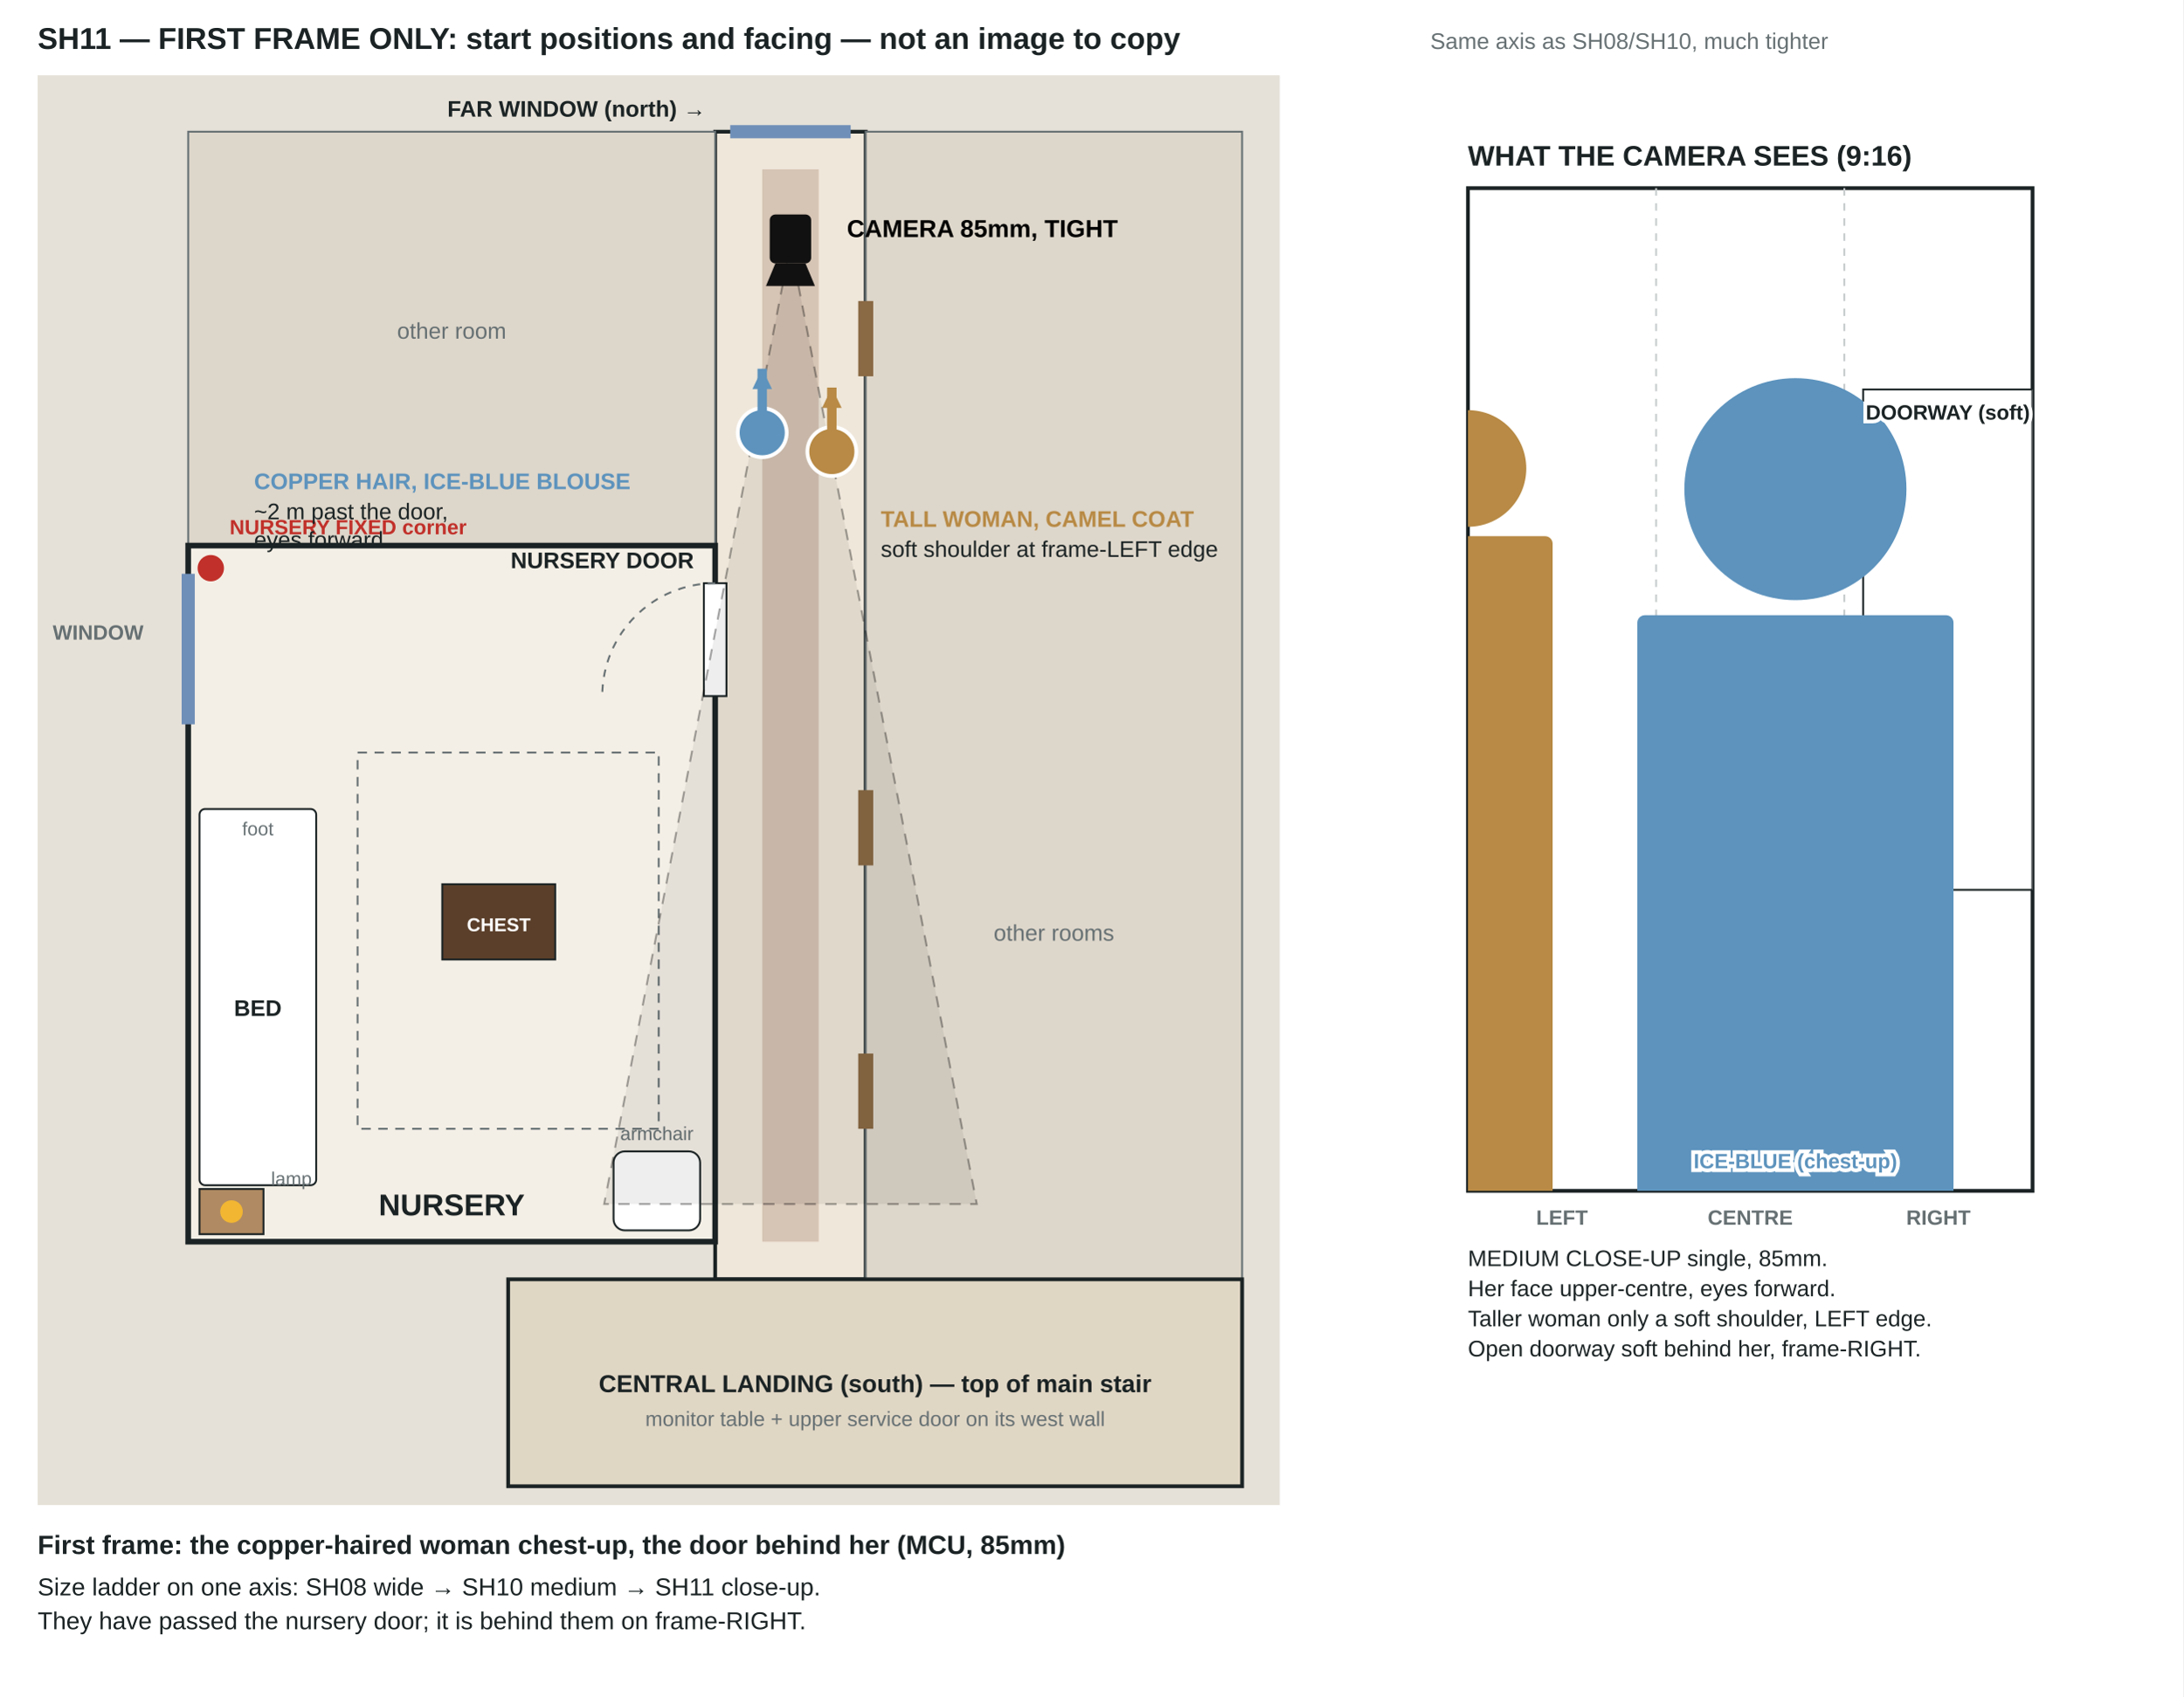
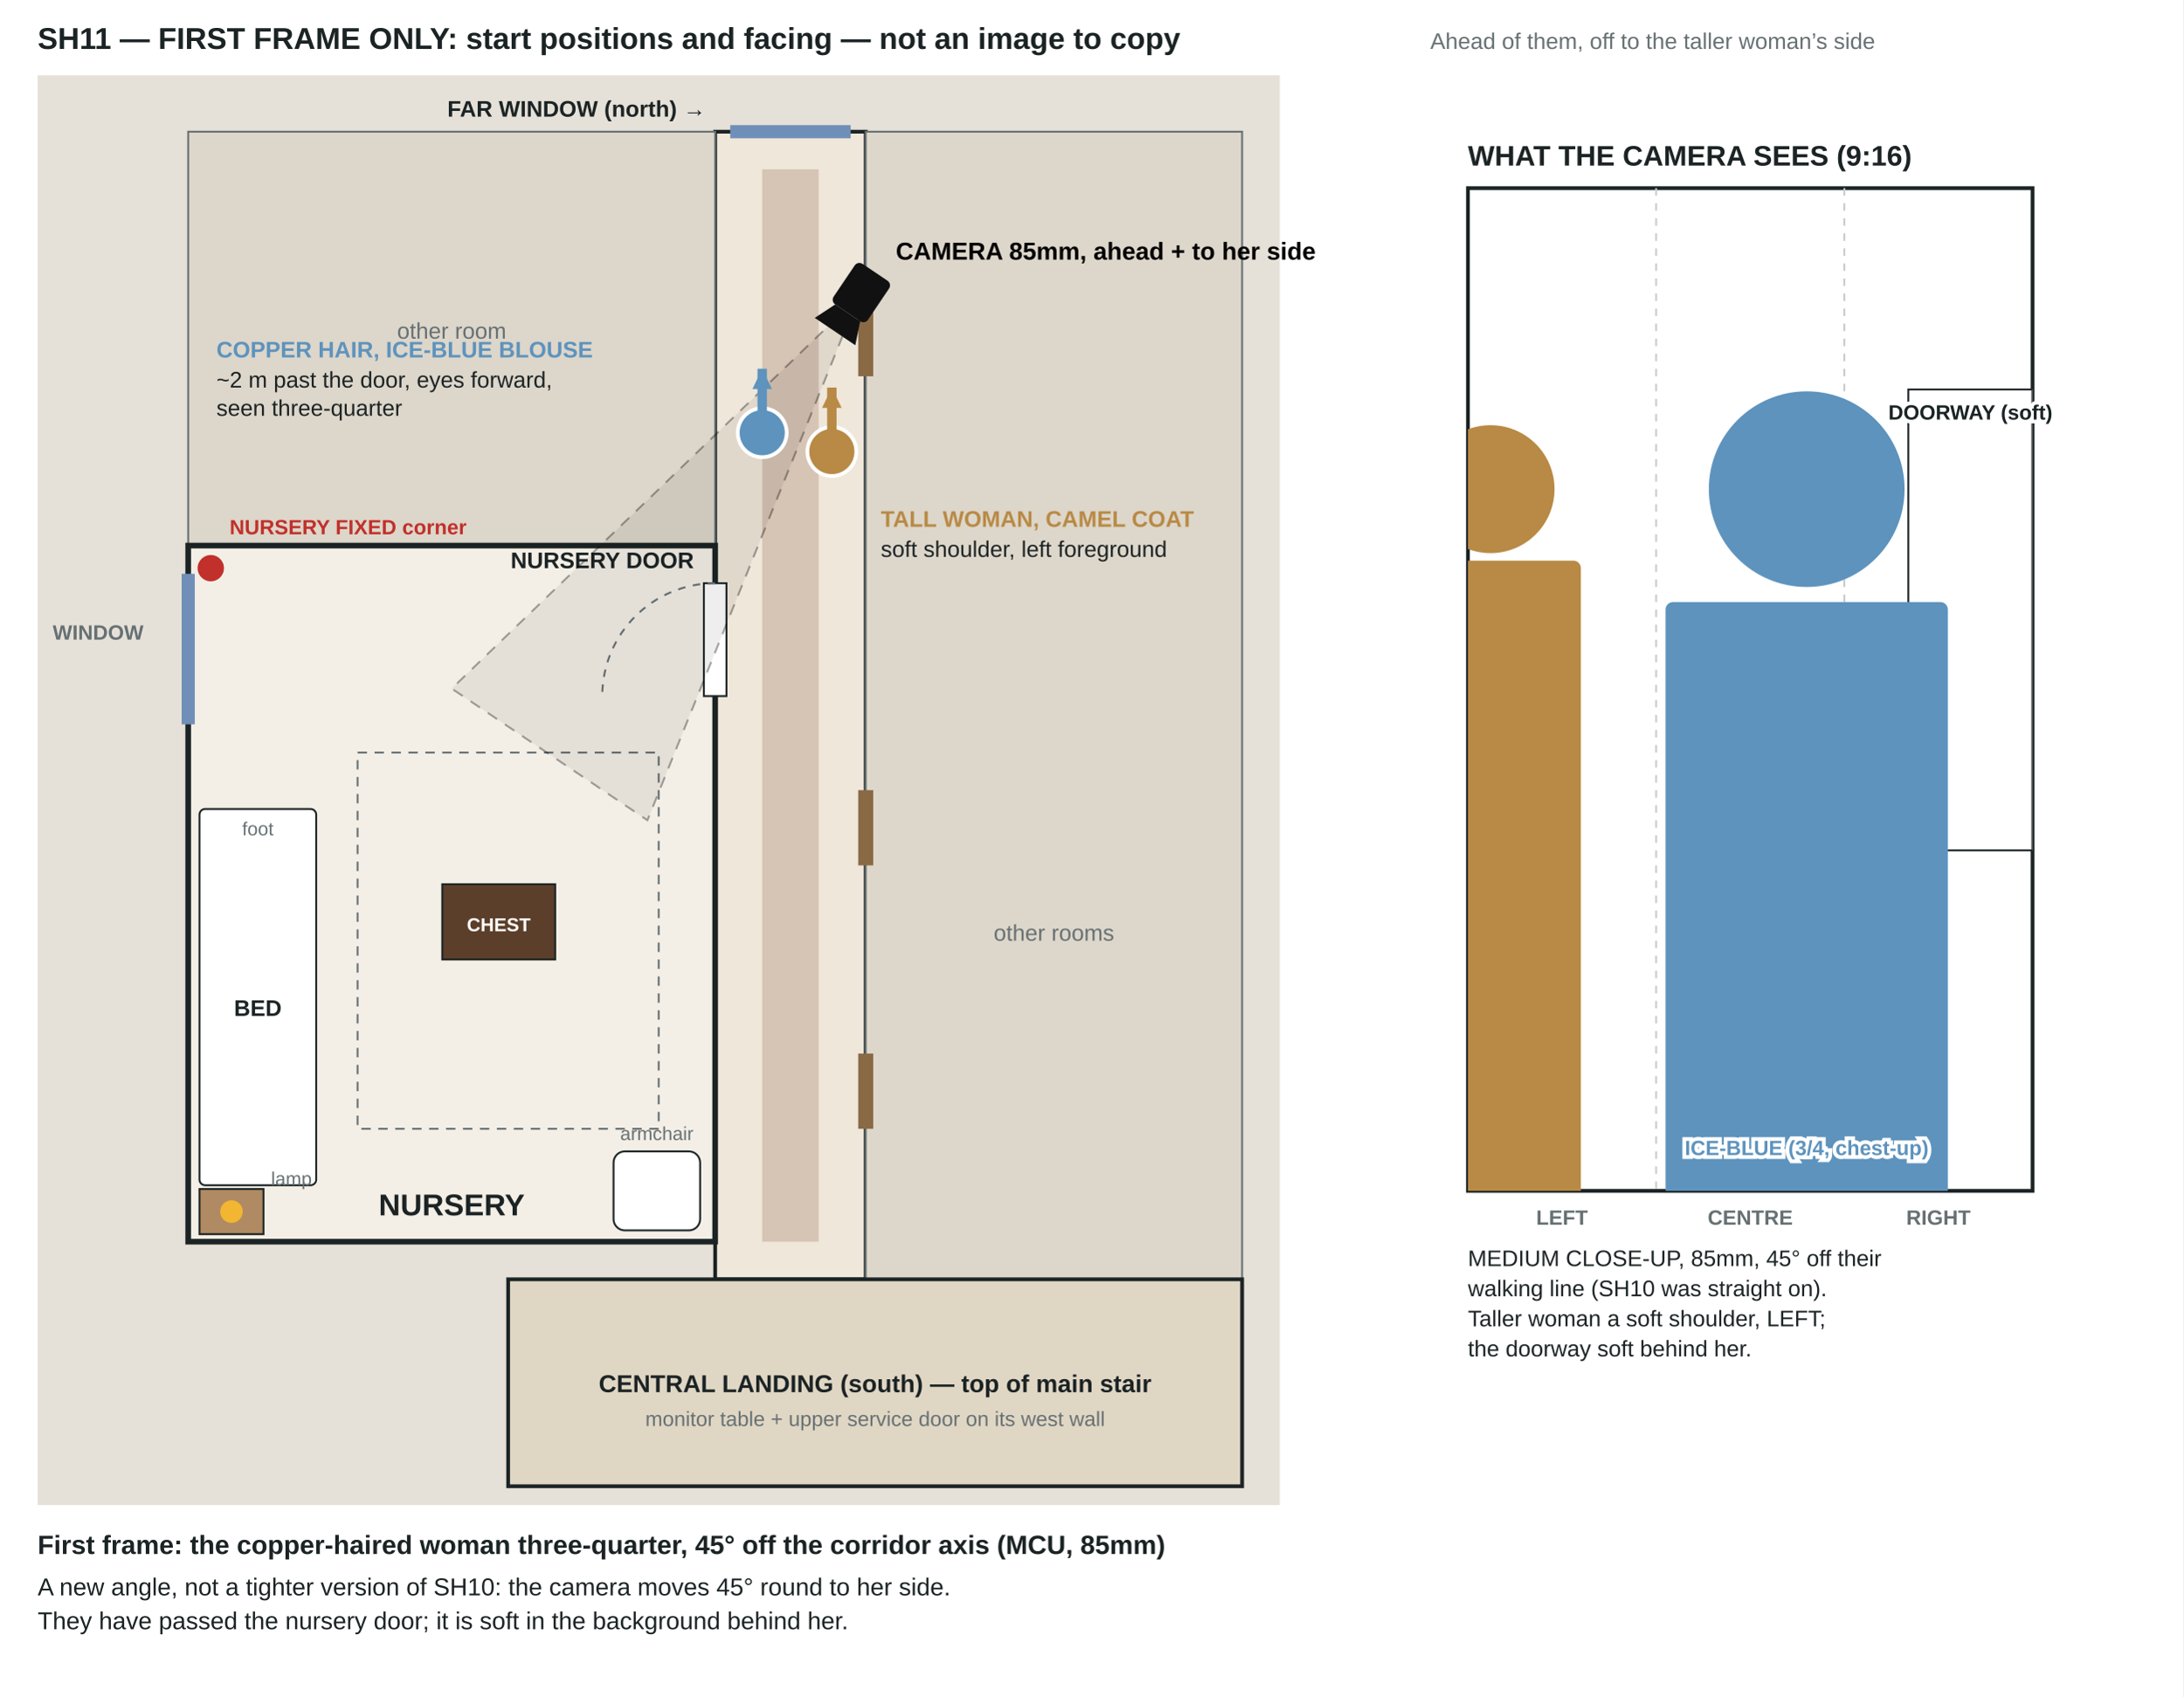
<svg xmlns="http://www.w3.org/2000/svg" width="1160" height="902" viewBox="0 0 1160 902">
  <rect width="100%" height="100%" fill="#ffffff" />
  <g transform="translate(20,40)">
    <rect x="0" y="0" width="660" height="760" fill="#e6e1d8" />
    <rect x="360" y="30" width="80" height="610" fill="#efe7da" stroke="#1b2324" stroke-width="2" />
    <rect x="385" y="50" width="30" height="570" fill="#b99a86" opacity="0.45" />
    <line x1="368" y1="30" x2="432" y2="30" stroke="#6f8fb8" stroke-width="7" />
    <text x="452" y="330" font-size="13" fill="#1b2324" text-anchor="start" font-weight="700" font-family="Arial, Helvetica, sans-serif">UPPER CORRIDOR</text>
    <rect x="440" y="30" width="200" height="610" fill="#ddd6ca" stroke="#667073" />
    <rect x="436" y="120" width="8" height="40" fill="#8a6a45" />
    <rect x="436" y="380" width="8" height="40" fill="#8a6a45" />
    <rect x="436" y="520" width="8" height="40" fill="#8a6a45" />
    <text x="540" y="460" font-size="12" fill="#667073" text-anchor="middle" font-weight="400" font-family="Arial, Helvetica, sans-serif">other rooms</text>
    <rect x="80" y="30" width="280" height="220" fill="#ddd6ca" stroke="#667073" />
    <text x="220" y="140" font-size="12" fill="#667073" text-anchor="middle" font-weight="400" font-family="Arial, Helvetica, sans-serif">other room</text>
    <text x="355" y="22" font-size="12" fill="#1b2324" text-anchor="end" font-weight="700" font-family="Arial, Helvetica, sans-serif">FAR WINDOW (north) →</text>
    <rect x="250" y="640" width="390" height="110" fill="#e0d6c4" stroke="#1b2324" stroke-width="2" />
    <text x="445" y="700" font-size="13" fill="#1b2324" text-anchor="middle" font-weight="700" font-family="Arial, Helvetica, sans-serif">CENTRAL LANDING (south) — top of main stair</text>
    <text x="445" y="718" font-size="11" fill="#667073" text-anchor="middle" font-weight="400" font-family="Arial, Helvetica, sans-serif">monitor table + upper service door on its west wall</text>
    <rect x="80" y="250" width="280" height="370" fill="#f4efe6" stroke="#1b2324" stroke-width="3" />
    <text x="220" y="606" font-size="16" fill="#1b2324" text-anchor="middle" font-weight="700" font-family="Arial, Helvetica, sans-serif">NURSERY</text>
    <line x1="80" y1="265" x2="80" y2="345" stroke="#6f8fb8" stroke-width="7" />
    <text x="8" y="300" font-size="11" fill="#667073" text-anchor="start" font-weight="700" font-family="Arial, Helvetica, sans-serif">WINDOW</text>
    <rect x="354" y="270" width="12" height="60" fill="#ffffff" stroke="#1b2324" />
    <path d="M360 270 A60 60 0 0 0 300 330" fill="none" stroke="#667073" stroke-dasharray="4 4" />
    <text x="300" y="262" font-size="12" fill="#1b2324" text-anchor="middle" font-weight="700" font-family="Arial, Helvetica, sans-serif">NURSERY DOOR</text>
    <rect x="86" y="390" width="62" height="200" rx="3" fill="#ffffff" stroke="#1b2324" />
    <text x="117" y="500" font-size="12" fill="#1b2324" text-anchor="middle" font-weight="700" font-family="Arial, Helvetica, sans-serif">BED</text>
    <text x="117" y="404" font-size="10" fill="#667073" text-anchor="middle" font-weight="400" font-family="Arial, Helvetica, sans-serif">foot</text>
    <rect x="86" y="592" width="34" height="24" fill="#b08a62" stroke="#1b2324" />
    <circle cx="103" cy="604" r="6" fill="#f2b632" />
    <text x="124" y="590" font-size="10" fill="#667073" text-anchor="start" font-weight="400" font-family="Arial, Helvetica, sans-serif">lamp</text>
    <rect x="306" y="572" width="46" height="42" rx="6" fill="#ffffff" stroke="#1b2324" />
    <text x="329" y="566" font-size="10" fill="#667073" text-anchor="middle" font-weight="400" font-family="Arial, Helvetica, sans-serif">armchair</text>
    <rect x="170" y="360" width="160" height="200" fill="none" stroke="#667073" stroke-dasharray="5 4" />
    <rect x="215" y="430" width="60" height="40" fill="#5b3f2a" stroke="#1b2324" />
    <text x="245" y="455" font-size="10" fill="#ffffff" text-anchor="middle" font-weight="700" font-family="Arial, Helvetica, sans-serif">CHEST</text>
    <circle cx="92" cy="262" r="7" fill="#c1302a" />
    <text x="102" y="244" font-size="11" fill="#c1302a" text-anchor="start" font-weight="700" font-family="Arial, Helvetica, sans-serif">NURSERY FIXED corner</text>
-     <polygon points="400,90 499,600 301,600" fill="#000000" fill-opacity="0.07" stroke="#000" stroke-opacity="0.35" stroke-dasharray="6 5" />
-     <g transform="translate(400,90) rotate(90)">
+     <polygon points="436,118 324,396 220,326" fill="#000000" fill-opacity="0.07" stroke="#000" stroke-opacity="0.35" stroke-dasharray="6 5" />
+     <g transform="translate(436,118) rotate(124)">
      <rect x="-16" y="-11" width="26" height="22" rx="3" fill="#111" />
      <polygon points="10,-8 22,-13 22,13 10,8" fill="#111" />
    </g>
-     <text x="430" y="86" font-size="13" fill="#000" text-anchor="start" font-weight="700" font-family="Arial, Helvetica, sans-serif">CAMERA 85mm, TIGHT</text>
+     <text x="456" y="98" font-size="13" fill="#000" text-anchor="start" font-weight="700" font-family="Arial, Helvetica, sans-serif">CAMERA 85mm, ahead + to her side</text>
    <circle cx="385" cy="190" r="13" fill="#5d93bd" stroke="#fff" stroke-width="2" />
    <line x1="385" y1="190" x2="385.0" y2="156.0" stroke="#5d93bd" stroke-width="5" />
    <polygon points="385.0,156.0 390.2,166.8 379.8,166.8" fill="#5d93bd" />
-     <text x="115" y="220" font-size="12" fill="#5d93bd" text-anchor="start" font-weight="700" font-family="Arial, Helvetica, sans-serif">COPPER HAIR, ICE-BLUE BLOUSE</text>
-     <text x="115" y="236" font-size="12" fill="#1b2324" text-anchor="start" font-weight="400" font-family="Arial, Helvetica, sans-serif">~2 m past the door,</text>
-     <text x="115" y="251" font-size="12" fill="#1b2324" text-anchor="start" font-weight="400" font-family="Arial, Helvetica, sans-serif">eyes forward</text>
+     <text x="95" y="150" font-size="12" fill="#5d93bd" text-anchor="start" font-weight="700" font-family="Arial, Helvetica, sans-serif">COPPER HAIR, ICE-BLUE BLOUSE</text>
+     <text x="95" y="166" font-size="12" fill="#1b2324" text-anchor="start" font-weight="400" font-family="Arial, Helvetica, sans-serif">~2 m past the door, eyes forward,</text>
+     <text x="95" y="181" font-size="12" fill="#1b2324" text-anchor="start" font-weight="400" font-family="Arial, Helvetica, sans-serif">seen three-quarter</text>
    <circle cx="422" cy="200" r="13" fill="#b88a45" stroke="#fff" stroke-width="2" />
    <line x1="422" y1="200" x2="422.0" y2="166.0" stroke="#b88a45" stroke-width="5" />
    <polygon points="422.0,166.0 427.2,176.8 416.8,176.8" fill="#b88a45" />
    <text x="448" y="240" font-size="12" fill="#b88a45" text-anchor="start" font-weight="700" font-family="Arial, Helvetica, sans-serif">TALL WOMAN, CAMEL COAT</text>
-     <text x="448" y="256" font-size="12" fill="#1b2324" text-anchor="start" font-weight="400" font-family="Arial, Helvetica, sans-serif">soft shoulder at frame-LEFT edge</text>
+     <text x="448" y="256" font-size="12" fill="#1b2324" text-anchor="start" font-weight="400" font-family="Arial, Helvetica, sans-serif">soft shoulder, left foreground</text>
    <text x="760" y="48" font-size="15" fill="#1b2324" text-anchor="start" font-weight="700" font-family="Arial, Helvetica, sans-serif">WHAT THE CAMERA SEES (9:16)</text>
    <rect x="760" y="60" width="300" height="533" fill="#ffffff" stroke="#1b2324" stroke-width="2" />
    <line x1="860" y1="60" x2="860" y2="593" stroke="#c8cccd" stroke-dasharray="4 4" />
    <line x1="960" y1="60" x2="960" y2="593" stroke="#c8cccd" stroke-dasharray="4 4" />
    <text x="810.0" y="611" font-size="11" fill="#667073" text-anchor="middle" font-weight="600" font-family="Arial, Helvetica, sans-serif">LEFT</text>
    <text x="910.0" y="611" font-size="11" fill="#667073" text-anchor="middle" font-weight="600" font-family="Arial, Helvetica, sans-serif">CENTRE</text>
    <text x="1010.0" y="611" font-size="11" fill="#667073" text-anchor="middle" font-weight="600" font-family="Arial, Helvetica, sans-serif">RIGHT</text>
    <clipPath id="frameclip">
      <rect x="760" y="60" width="300" height="533" />
    </clipPath>
    <g clip-path="url(#frameclip)">
-       <rect x="970" y="167" width="90" height="266" fill="#ffffff" fill-opacity="0.85" stroke="#1b2324" />
-       <circle cx="760" cy="209" r="31" fill="#b88a45" />
-       <rect x="715" y="245" width="90" height="480" rx="4" fill="#b88a45" />
-       <circle cx="934" cy="220" r="59" fill="#5d93bd" />
-       <rect x="850" y="287" width="168" height="480" rx="4" fill="#5d93bd" />
+       <rect x="994" y="167" width="66" height="245" fill="#ffffff" fill-opacity="0.85" stroke="#1b2324" />
+       <circle cx="772" cy="220" r="34" fill="#b88a45" />
+       <rect x="724" y="258" width="96" height="480" rx="4" fill="#b88a45" />
+       <circle cx="940" cy="220" r="52" fill="#5d93bd" />
+       <rect x="865" y="280" width="150" height="480" rx="4" fill="#5d93bd" />
    </g>
-     <text x="1015" y="183" font-size="11" fill="#1b2324" text-anchor="middle" font-weight="700" font-family="Arial, Helvetica, sans-serif" paint-order="stroke" stroke="#ffffff" stroke-width="4">DOORWAY (soft)</text>
-     <text x="934" y="581" font-size="11" fill="#5d93bd" text-anchor="middle" font-weight="700" font-family="Arial, Helvetica, sans-serif" paint-order="stroke" stroke="#ffffff" stroke-width="4">ICE-BLUE (chest-up)</text>
-     <text x="760" y="633" font-size="12" fill="#1b2324" text-anchor="start" font-weight="400" font-family="Arial, Helvetica, sans-serif">MEDIUM CLOSE-UP single, 85mm.</text>
-     <text x="760" y="649" font-size="12" fill="#1b2324" text-anchor="start" font-weight="400" font-family="Arial, Helvetica, sans-serif">Her face upper-centre, eyes forward.</text>
-     <text x="760" y="665" font-size="12" fill="#1b2324" text-anchor="start" font-weight="400" font-family="Arial, Helvetica, sans-serif">Taller woman only a soft shoulder, LEFT edge.</text>
-     <text x="760" y="681" font-size="12" fill="#1b2324" text-anchor="start" font-weight="400" font-family="Arial, Helvetica, sans-serif">Open doorway soft behind her, frame-RIGHT.</text>
+     <text x="1027" y="183" font-size="11" fill="#1b2324" text-anchor="middle" font-weight="700" font-family="Arial, Helvetica, sans-serif" paint-order="stroke" stroke="#ffffff" stroke-width="4">DOORWAY (soft)</text>
+     <text x="940" y="574" font-size="11" fill="#5d93bd" text-anchor="middle" font-weight="700" font-family="Arial, Helvetica, sans-serif" paint-order="stroke" stroke="#ffffff" stroke-width="4">ICE-BLUE (3/4, chest-up)</text>
+     <text x="760" y="633" font-size="12" fill="#1b2324" text-anchor="start" font-weight="400" font-family="Arial, Helvetica, sans-serif">MEDIUM CLOSE-UP, 85mm, 45° off their</text>
+     <text x="760" y="649" font-size="12" fill="#1b2324" text-anchor="start" font-weight="400" font-family="Arial, Helvetica, sans-serif">walking line (SH10 was straight on).</text>
+     <text x="760" y="665" font-size="12" fill="#1b2324" text-anchor="start" font-weight="400" font-family="Arial, Helvetica, sans-serif">Taller woman a soft shoulder, LEFT;</text>
+     <text x="760" y="681" font-size="12" fill="#1b2324" text-anchor="start" font-weight="400" font-family="Arial, Helvetica, sans-serif">the doorway soft behind her.</text>
  </g>
  <text x="20" y="26" font-size="16" fill="#1b2324" text-anchor="start" font-weight="700" font-family="Arial, Helvetica, sans-serif">SH11 — FIRST FRAME ONLY: start positions and facing — not an image to copy</text>
-   <text x="20" y="826" font-size="14" fill="#1b2324" text-anchor="start" font-weight="700" font-family="Arial, Helvetica, sans-serif">First frame: the copper-haired woman chest-up, the door behind her (MCU, 85mm)</text>
-   <text x="760" y="26" font-size="12" fill="#667073" text-anchor="start" font-weight="400" font-family="Arial, Helvetica, sans-serif">Same axis as SH08/SH10, much tighter</text>
-   <text x="20" y="848" font-size="13" fill="#1b2324" text-anchor="start" font-weight="400" font-family="Arial, Helvetica, sans-serif">Size ladder on one axis: SH08 wide → SH10 medium → SH11 close-up.</text>
-   <text x="20" y="866" font-size="13" fill="#1b2324" text-anchor="start" font-weight="400" font-family="Arial, Helvetica, sans-serif">They have passed the nursery door; it is behind them on frame-RIGHT.</text>
+   <text x="20" y="826" font-size="14" fill="#1b2324" text-anchor="start" font-weight="700" font-family="Arial, Helvetica, sans-serif">First frame: the copper-haired woman three-quarter, 45° off the corridor axis (MCU, 85mm)</text>
+   <text x="760" y="26" font-size="12" fill="#667073" text-anchor="start" font-weight="400" font-family="Arial, Helvetica, sans-serif">Ahead of them, off to the taller woman’s side</text>
+   <text x="20" y="848" font-size="13" fill="#1b2324" text-anchor="start" font-weight="400" font-family="Arial, Helvetica, sans-serif">A new angle, not a tighter version of SH10: the camera moves 45° round to her side.</text>
+   <text x="20" y="866" font-size="13" fill="#1b2324" text-anchor="start" font-weight="400" font-family="Arial, Helvetica, sans-serif">They have passed the nursery door; it is soft in the background behind her.</text>
</svg>
